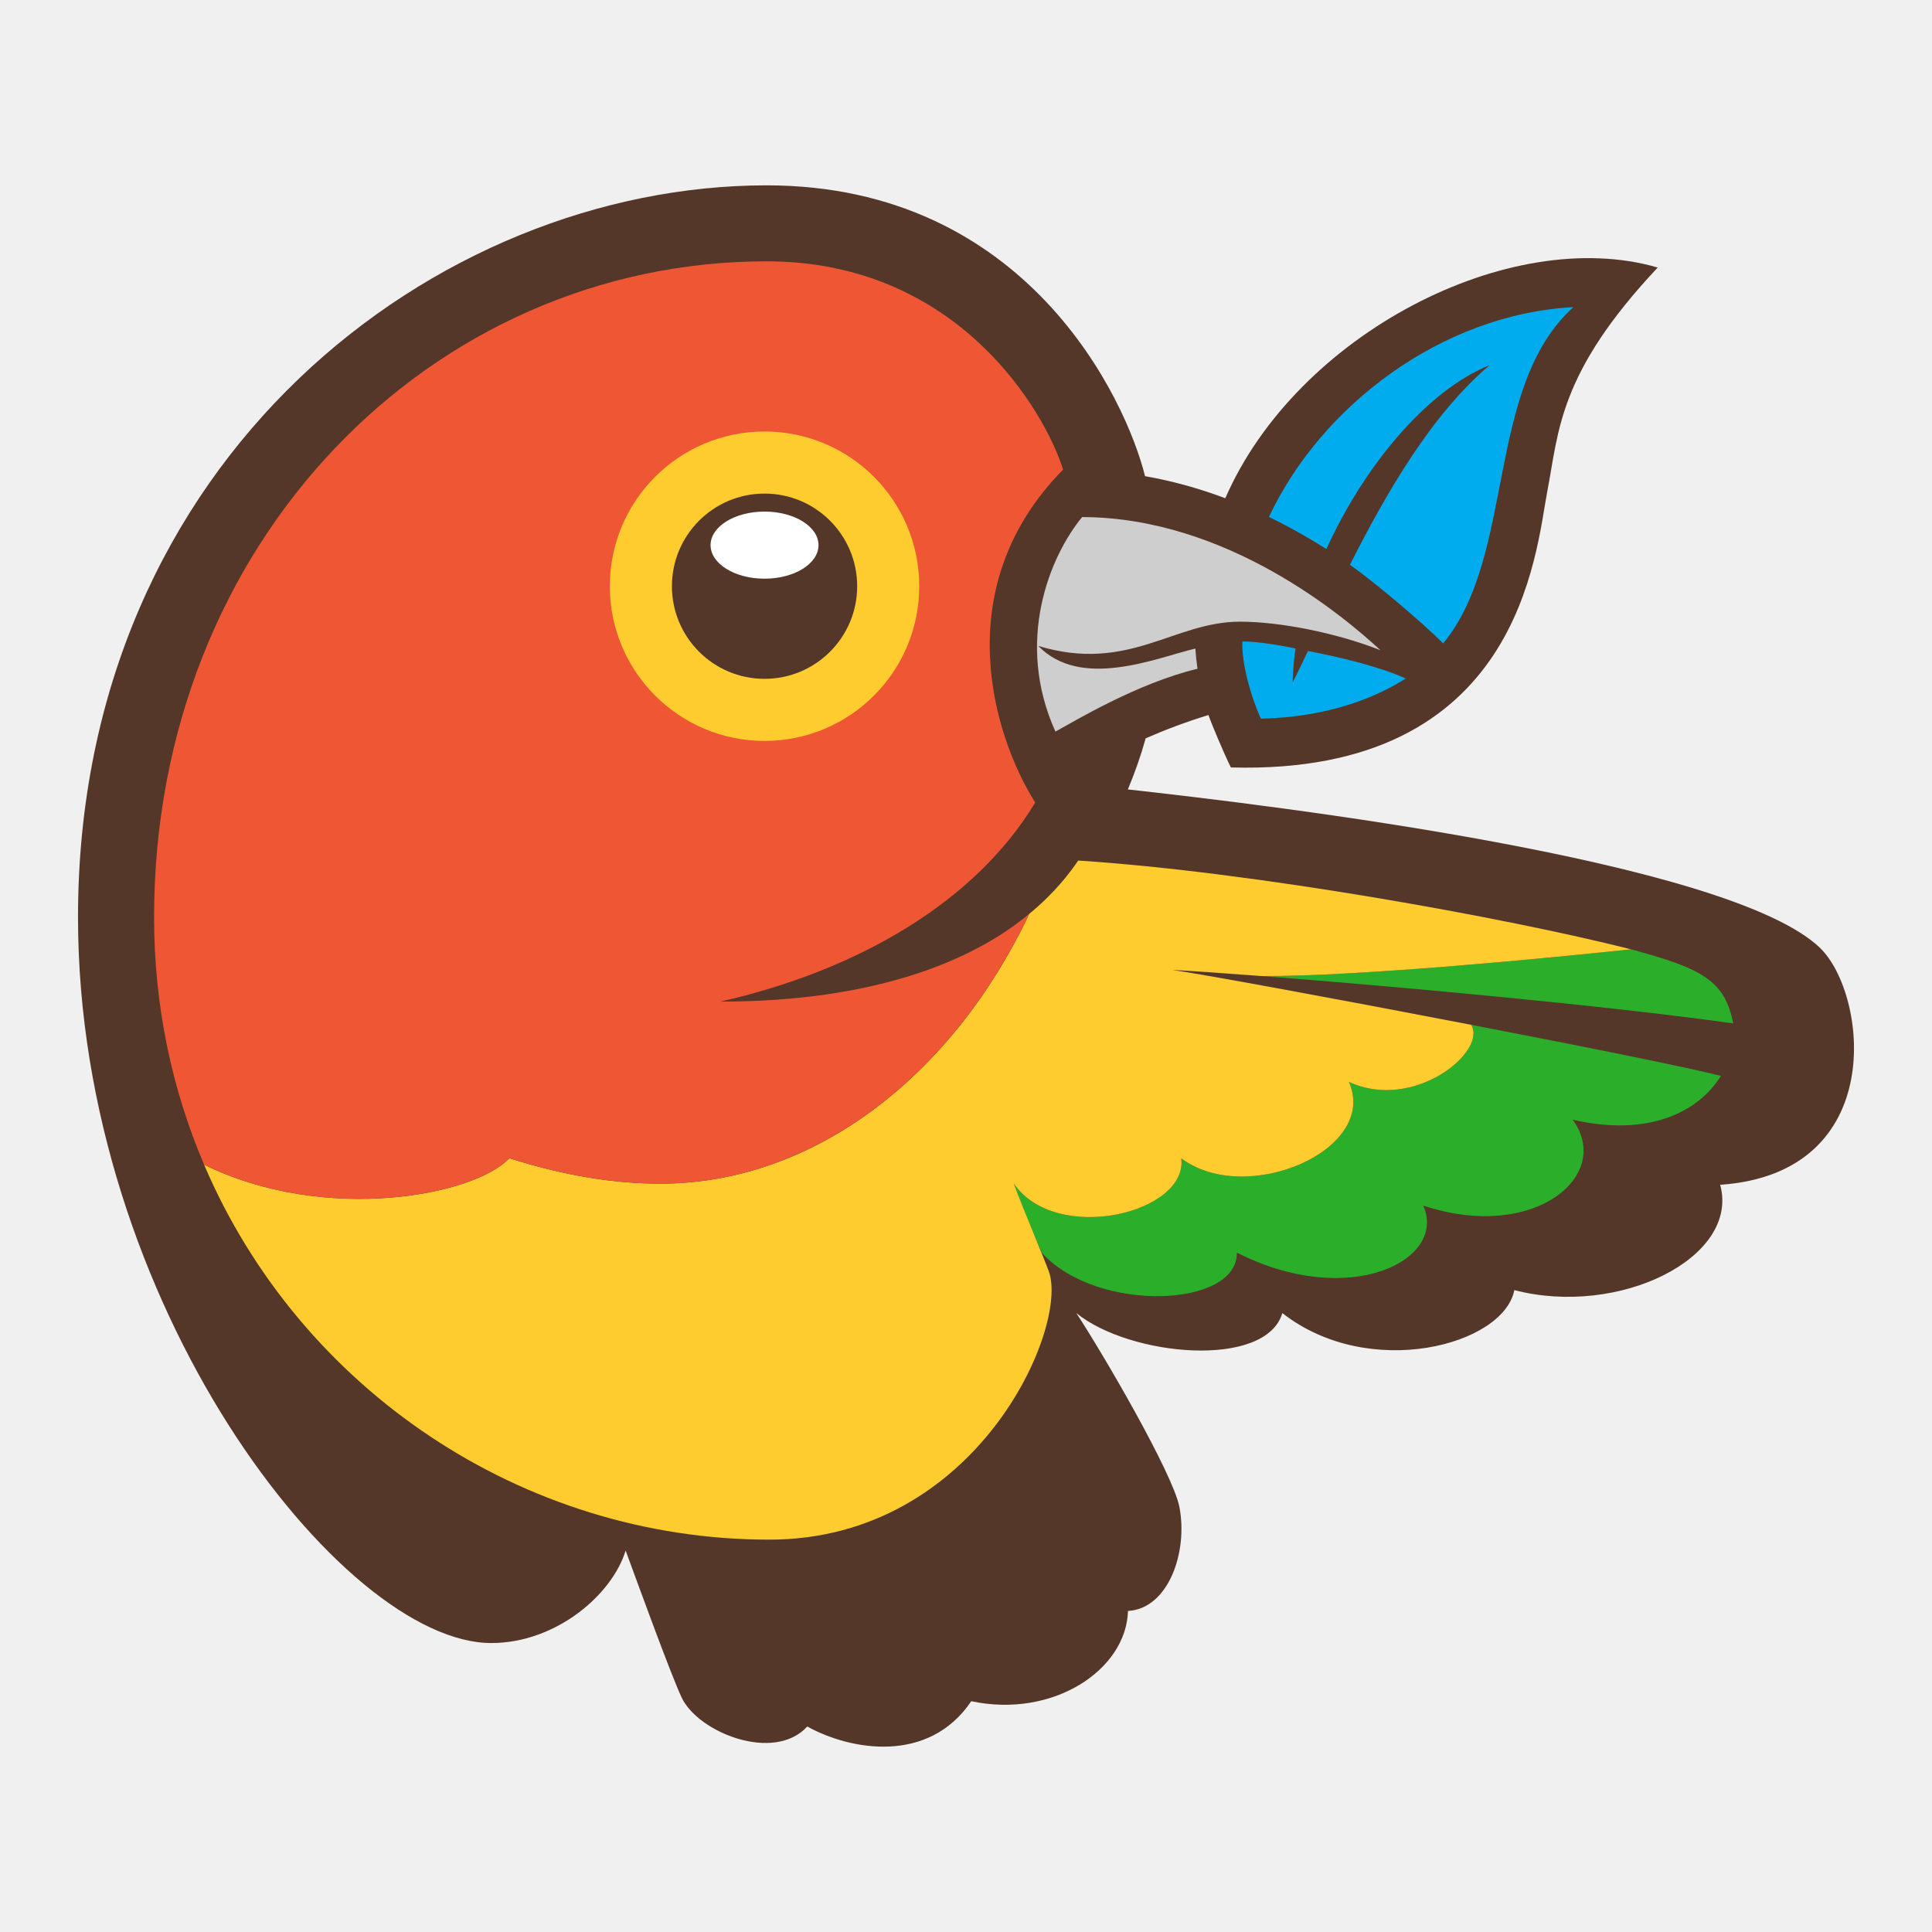
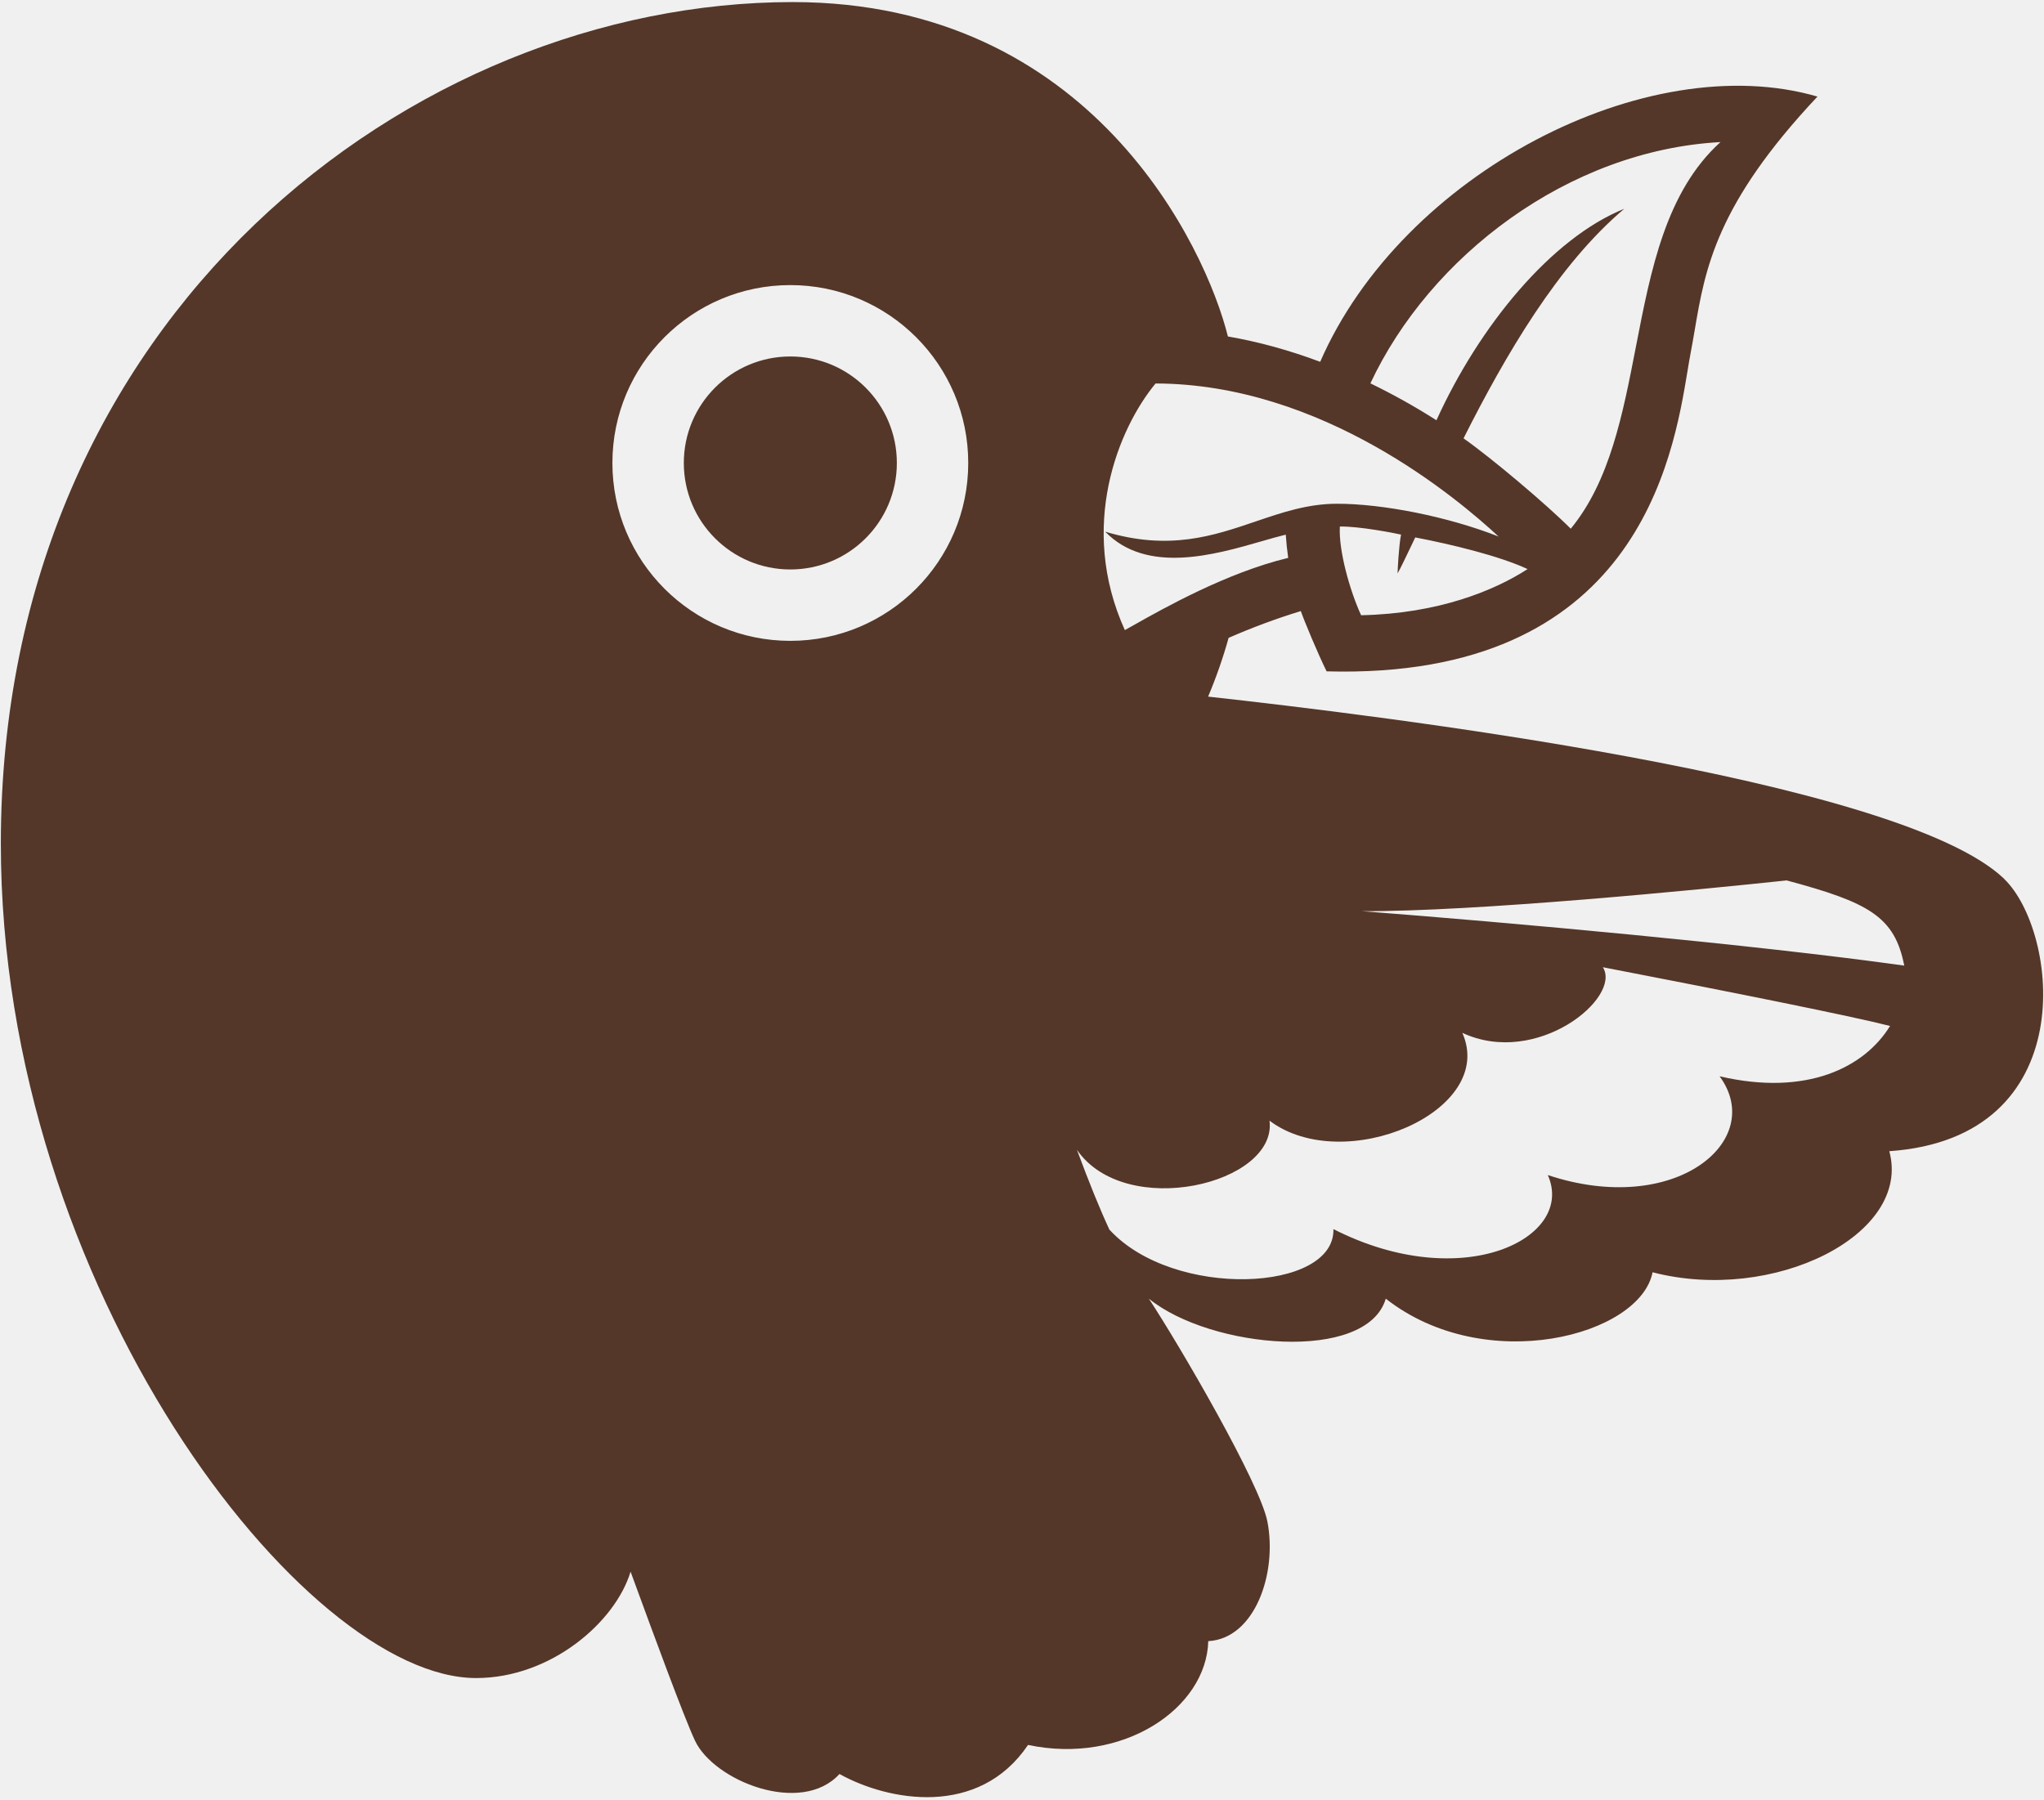
- <svg xmlns="http://www.w3.org/2000/svg" xml:space="preserve" viewBox="0 0 400 400">
-   <path d="M376.834 196.261c-18.912-18.172-113.486-29.517-143.327-32.819a87.566 87.566 0 0 0 3.692-10.58c4.068-1.78 8.46-3.438 13-4.822.553 1.632 3.159 7.885 4.644 10.853 60.004 1.655 63.085-44.591 65.525-57.26 2.387-12.389 2.265-24.359 22.847-46.241-30.663-8.936-74.759 13.85-89.53 47.762-5.55-2.08-11.114-3.615-16.615-4.565-3.943-15.905-24.474-60.215-78.352-60.215-68.215 0-142.567 56.276-142.567 151.542 0 80.078 54.672 150.258 85.559 150.258 13.49 0 25.094-10.103 27.818-19.158 2.284 6.209 9.292 25.51 11.593 30.424 3.402 7.267 19.134 13.554 26.018 6.014 8.852 4.917 25.095 7.88 33.947-5.235 17.049 3.606 32.12-6.56 32.45-18.691 8.365-.447 12.469-12.193 10.642-21.547-1.346-6.887-15.732-31.599-21.343-40.13 11.108 9.035 39.243 11.593 42.66.006 17.909 14.057 45.817 6.679 48.03-4.753 21.761 5.654 46.72-6.764 42.621-21.803 34.958-2.418 30.483-39.611 20.675-49.037z" fill="#543729" />
-   <path d="M279.494 116.935c7.529-14.938 16.99-31.25 28.94-41.34-13.153 5.3-26.139 21.146-33.817 38.083a118.443 118.443 0 0 0-11.893-6.646c10.71-22.862 35.598-41.955 63.025-43.447-18.37 16.662-11.85 51.29-26.954 69.623-4.322-4.342-14.247-12.72-19.301-16.273zm-11.876 24.326c.008-.572.222-4.981.624-6.994-1.054-.248-7.601-1.529-11.015-1.449-.249 4.288 1.802 11.581 3.828 15.972 13.956-.292 24.036-4.472 29.969-8.314-5.051-2.354-13.67-4.448-20.224-5.7-.732 1.513-2.531 5.368-3.182 6.485z" fill="#00acee" />
-   <g stroke-width=".973" transform="translate(10.989 32.73) scale(.81733)">
-     <path d="M250.54 277.39c.004.024.015.057.018.082-2.165-4.657-4.463-10.314-7.208-17.708 10.688 15.557 44.184 7.533 42.427-6.407 16.395 12.336 50.143-2.055 42.471-19.353 16.423 7.653 35.168-7.745 30.964-14.455 28 5.4 54.832 10.783 63.256 12.938-5.595 9.123-18.339 15.566-37.549 11.089 10.38 14.14-9.773 31.105-37.844 21.76 6.18 13.883-18.814 26.38-47.22 11.91.361 13.889-35.24 15.488-49.315.143zm55.543-70.194c32.497 2.495 86.238 7.34 119.51 11.997-2.102-10.828-7.844-13.921-25.905-18.772-19.425 2.072-68.706 6.913-93.604 6.776z" fill="#2baf2b" />
-     <path d="M285.78 253.36c16.395 12.336 50.143-2.055 42.471-19.353 16.423 7.653 35.168-7.745 30.964-14.455-33.103-6.383-67.84-12.788-75.719-13.908 4.78.254 12.702.797 22.59 1.556 24.899.137 74.18-4.704 93.604-6.775-31.452-7.975-95.666-19.613-140.01-22.48-2.055 3.003-5.833 8.097-12.413 13.51-19.403 41.053-54.557 68.34-93.454 68.34-11.335 0-24.018-1.912-38.233-6.456-8.865 9.497-46.661 16.694-77.329 1.641 24.326 56.961 80.74 94.984 143.19 94.984 52.591 0 75.912-53.704 70.808-67.914-1.238-3.45-6.145-14.889-8.891-22.283 10.689 15.556 44.185 7.532 42.429-6.408z" fill="#ffcc2f" />
-     <path d="M253.91 145.27c4.644-2.526 20.69-12.253 35.981-15.908a67.843 67.843 0 0 1-.536-5.12c-10.032 2.403-28.945 10.51-39.784-.661 22.866 6.9 34.283-6.149 51.09-6.149 10.014 0 24.305 2.798 35.57 7.22-9.061-8.37-38.772-33.63-75.558-33.717-8.213 9.957-17.09 31.526-6.764 54.334z" fill="#cecece" />
-     <path d="M115.58 253.33c14.215 4.544 26.898 6.457 38.233 6.457 38.896 0 74.05-27.29 93.454-68.341-14.351 11.978-39.291 22.228-78.241 22.228 34.694-7.866 64.56-25.156 79.753-50.427-10.68-16.998-22.263-54.603 7.07-84.33-4.512-14.497-26.475-52.766-75.095-52.766-84.85 0-155.17 71.001-155.17 166.15 0 22.525 4.547 43.65 12.67 62.664 30.666 15.054 68.462 7.858 77.327-1.64z" fill="#ef5734" />
-     <path d="M141.03 108.45c0 21.644 17.546 39.191 39.19 39.191s39.192-17.548 39.192-39.191c0-21.644-17.548-39.191-39.192-39.191s-39.19 17.547-39.19 39.191z" fill="#ffcc2f" />
-     <path d="M156.76 108.45c0 12.958 10.507 23.463 23.463 23.463 12.96 0 23.464-10.506 23.464-23.463 0-12.959-10.504-23.464-23.464-23.464-12.957 0-23.463 10.506-23.463 23.464z" fill="#543729" />
-     <ellipse cx="180.22" cy="98.044" rx="13.673" ry="8.501" fill="#fff" />
-   </g>
+ <svg xmlns="http://www.w3.org/2000/svg" width="368" height="324" viewBox="0 0 368 324" fill="none">
+   <path d="M123.114 83.369C123.114 93.96 131.701 102.546 142.291 102.546C152.883 102.546 161.468 93.96 161.468 83.369C161.468 72.778 152.883 64.192 142.291 64.192C131.701 64.192 123.114 72.778 123.114 83.369Z" fill="#543729" />
+   <path d="M360.834 158.261C341.922 140.089 247.348 128.744 217.507 125.442C218.962 121.998 220.195 118.464 221.199 114.862C225.267 113.082 229.659 111.424 234.199 110.04C234.752 111.672 237.358 117.925 238.843 120.893C294.623 122.432 301.212 82.575 303.824 66.779C304.021 65.583 304.196 64.525 304.368 63.633C304.639 62.225 304.878 60.823 305.119 59.411C306.995 48.396 308.972 36.788 327.215 17.392C296.552 8.456 252.456 31.242 237.685 65.154C232.135 63.074 226.571 61.539 221.07 60.589C217.127 44.684 196.596 0.374 142.718 0.374C74.503 0.374 0.151 56.65 0.151 151.916C0.151 231.994 54.823 302.174 85.71 302.174C99.2 302.174 110.804 292.071 113.528 283.016C113.792 283.734 114.119 284.626 114.495 285.651C117.369 293.494 123.086 309.094 125.121 313.44C128.523 320.707 144.255 326.994 151.139 319.454C159.991 324.371 176.234 327.334 185.086 314.219C202.135 317.825 217.206 307.659 217.536 295.528C225.901 295.081 230.005 283.335 228.178 273.981C226.832 267.094 212.446 242.382 206.835 233.851C217.943 242.886 246.078 245.444 249.495 233.857C267.404 247.914 295.312 240.536 297.525 229.104C319.286 234.758 344.245 222.34 340.146 207.301C375.104 204.883 370.629 167.69 360.821 158.264L360.834 158.261ZM263.494 78.935C271.023 63.997 280.484 47.685 292.434 37.595C279.281 42.895 266.295 58.741 258.617 75.678C254.784 73.236 250.813 71.017 246.724 69.032C257.434 46.17 282.322 27.077 309.749 25.585C299.944 34.479 297.23 48.491 294.534 62.412C292.179 74.571 289.837 86.661 282.795 95.208C278.473 90.866 268.548 82.488 263.494 78.935ZM251.618 103.261C252.115 102.408 253.281 99.96 254.13 98.177C254.394 97.624 254.627 97.134 254.8 96.776C261.354 98.028 269.973 100.122 275.024 102.476C269.091 106.318 259.011 110.498 245.055 110.79C243.029 106.399 240.978 99.106 241.227 94.818C244.641 94.738 251.188 96.019 252.242 96.267C251.84 98.28 251.626 102.689 251.618 103.261ZM199.769 221.478C199.773 221.491 199.776 221.505 199.778 221.516C198.008 217.71 196.13 213.086 193.886 207.043C202.622 219.758 229.999 213.2 228.563 201.806C241.963 211.889 269.546 200.127 263.276 185.988C276.699 192.244 292.02 179.658 288.584 174.174C311.469 178.588 333.4 182.987 340.285 184.749C335.712 192.205 325.296 197.471 309.595 193.812C318.079 205.369 301.607 219.235 278.664 211.597C283.715 222.944 263.287 233.158 240.069 221.331C240.365 232.683 211.267 233.991 199.763 221.449C199.764 221.458 199.767 221.468 199.769 221.478ZM245.171 164.078L245.161 164.078L245.16 164.077L245.171 164.078ZM245.171 164.078C265.525 164.189 305.792 160.233 321.666 158.54C336.428 162.505 341.121 165.033 342.839 173.883C315.649 170.077 271.733 166.118 245.171 164.078ZM204.273 112.483C203.565 112.882 202.973 113.215 202.517 113.464L202.516 113.463C194.077 94.821 201.332 77.192 208.045 69.054C238.111 69.125 262.395 89.771 269.801 96.612C260.593 92.998 248.913 90.711 240.728 90.711C235.449 90.711 230.821 92.286 226.062 93.905C218.437 96.5 210.478 99.209 198.971 95.737C206.444 103.439 218.615 99.928 227.161 97.462C228.745 97.005 230.205 96.584 231.488 96.277C231.581 97.677 231.727 99.073 231.926 100.461C220.93 103.09 209.457 109.559 204.273 112.483ZM110.257 83.369C110.257 65.679 124.598 51.337 142.288 51.337C159.979 51.337 174.321 65.679 174.321 83.369C174.321 101.059 159.979 115.401 142.288 115.401C124.598 115.401 110.257 101.06 110.257 83.369Z" fill="#543729" />
</svg>
